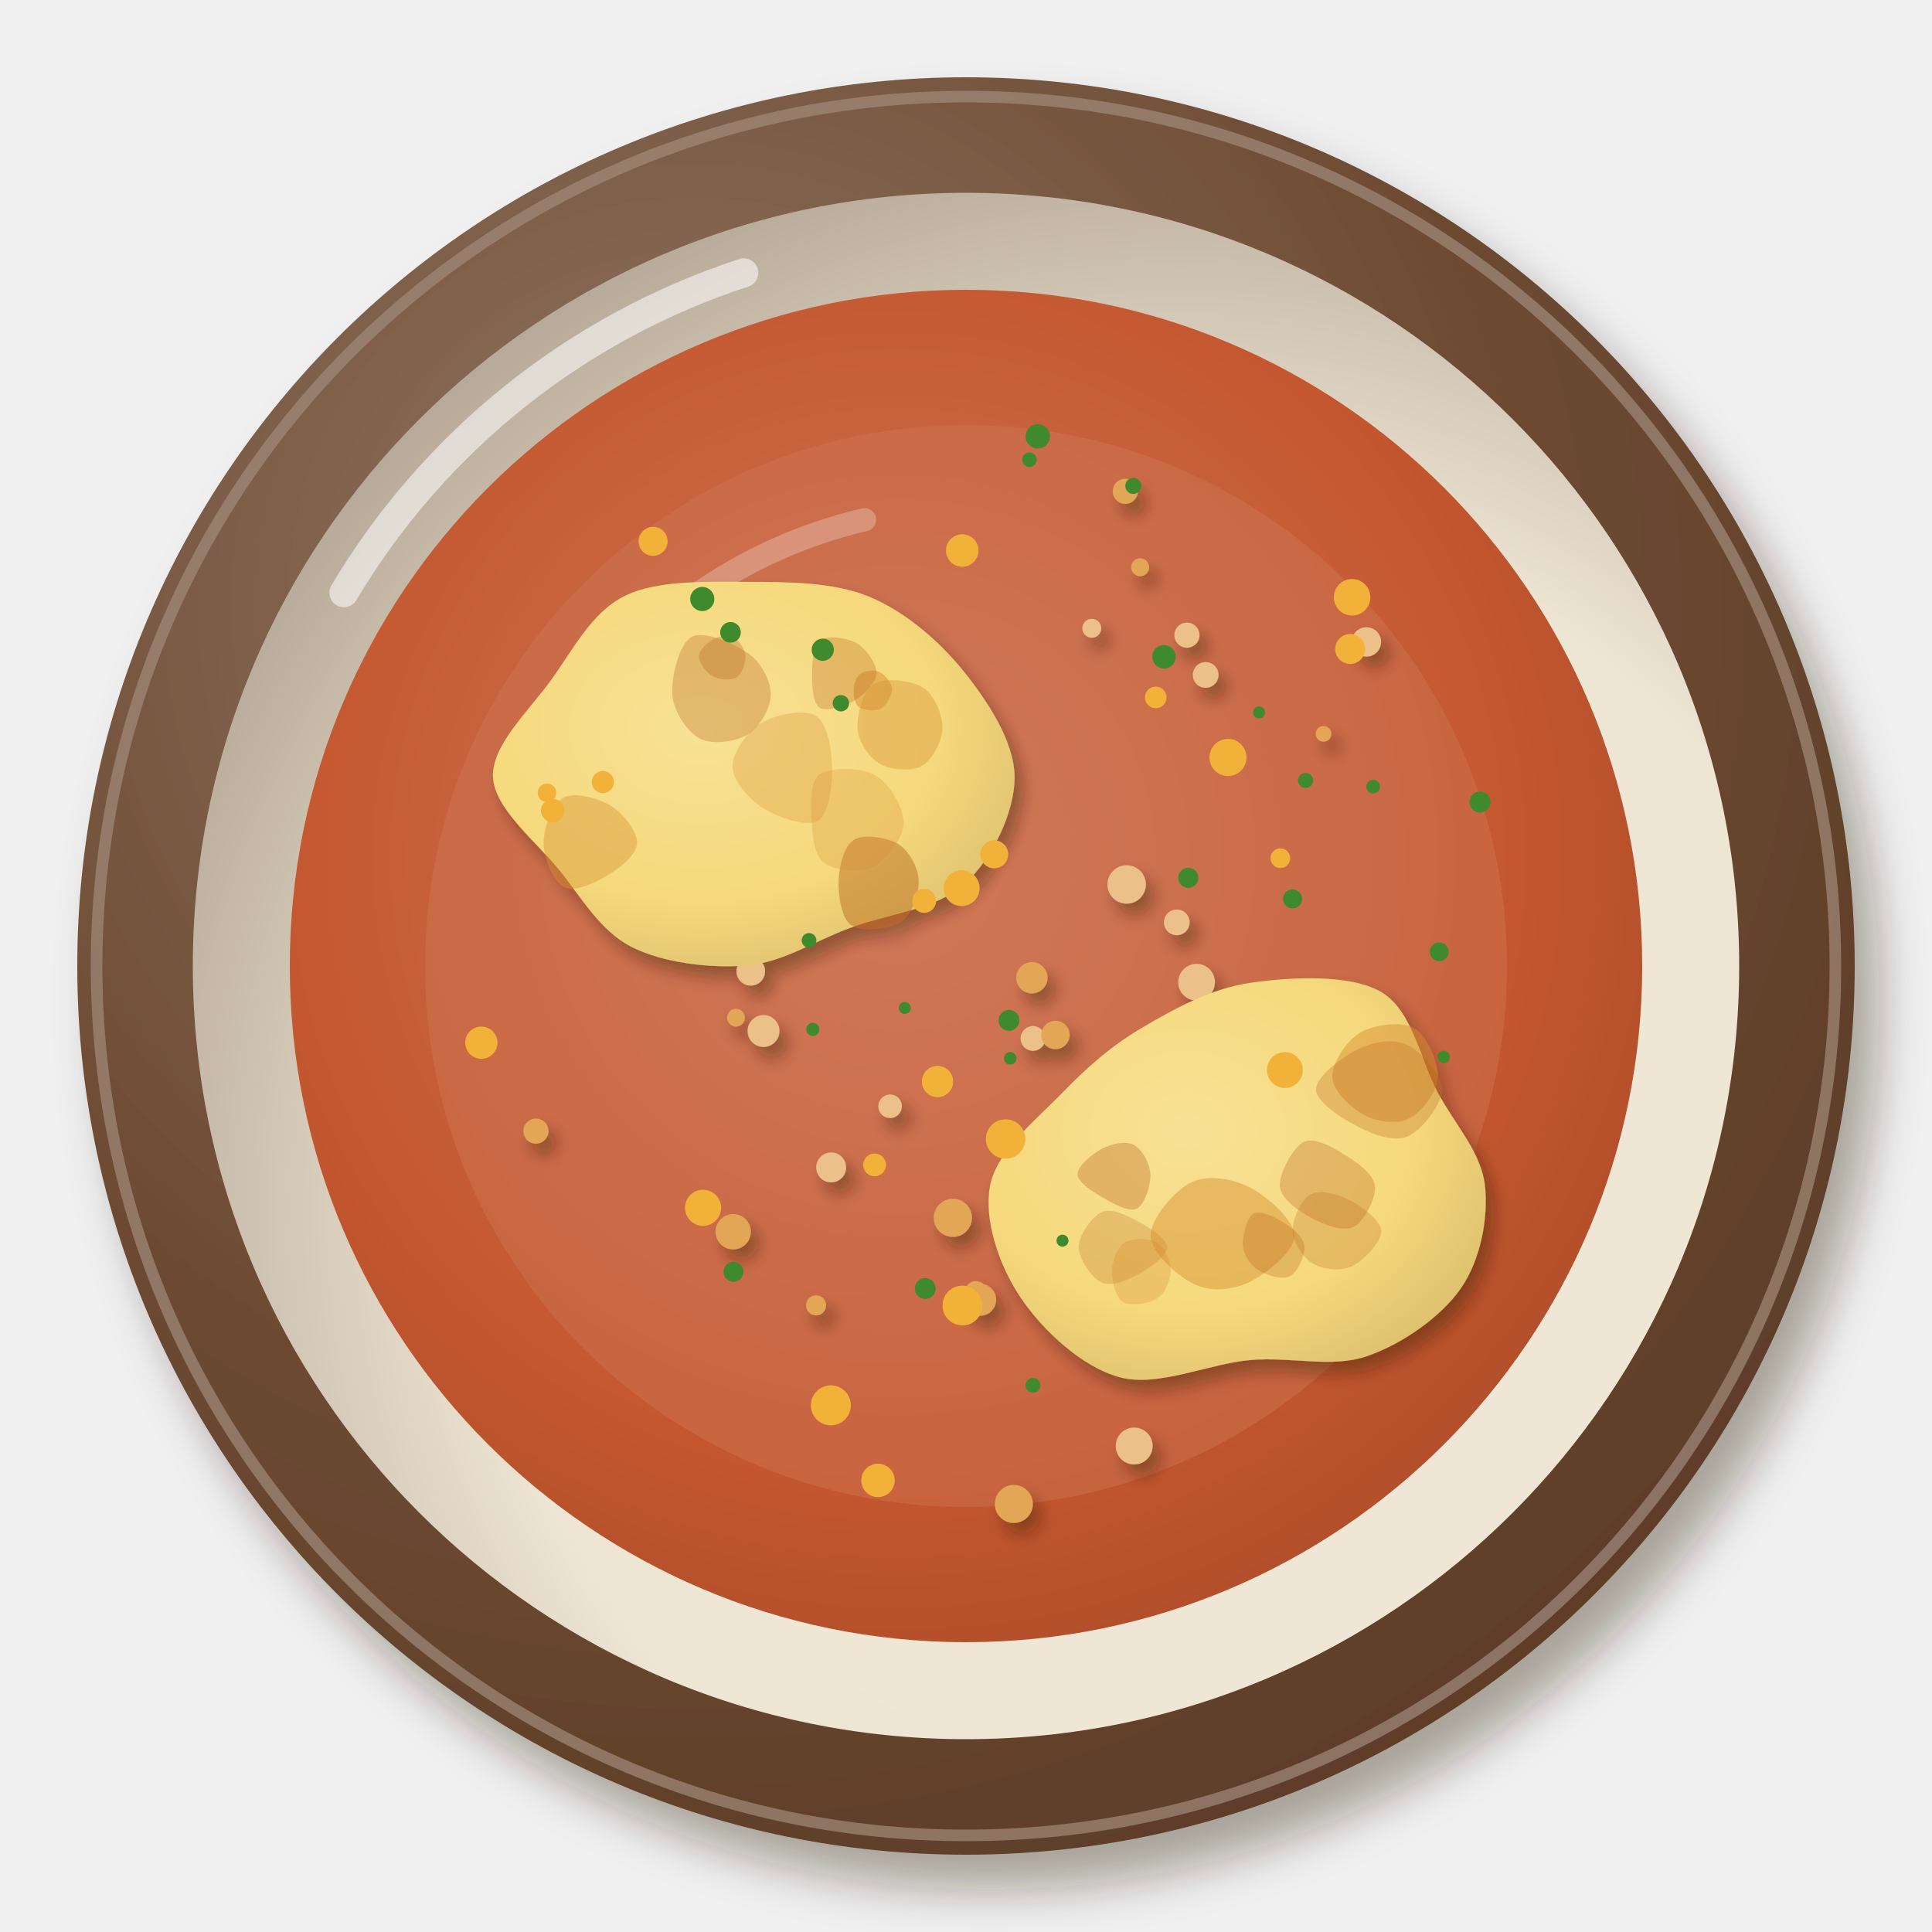
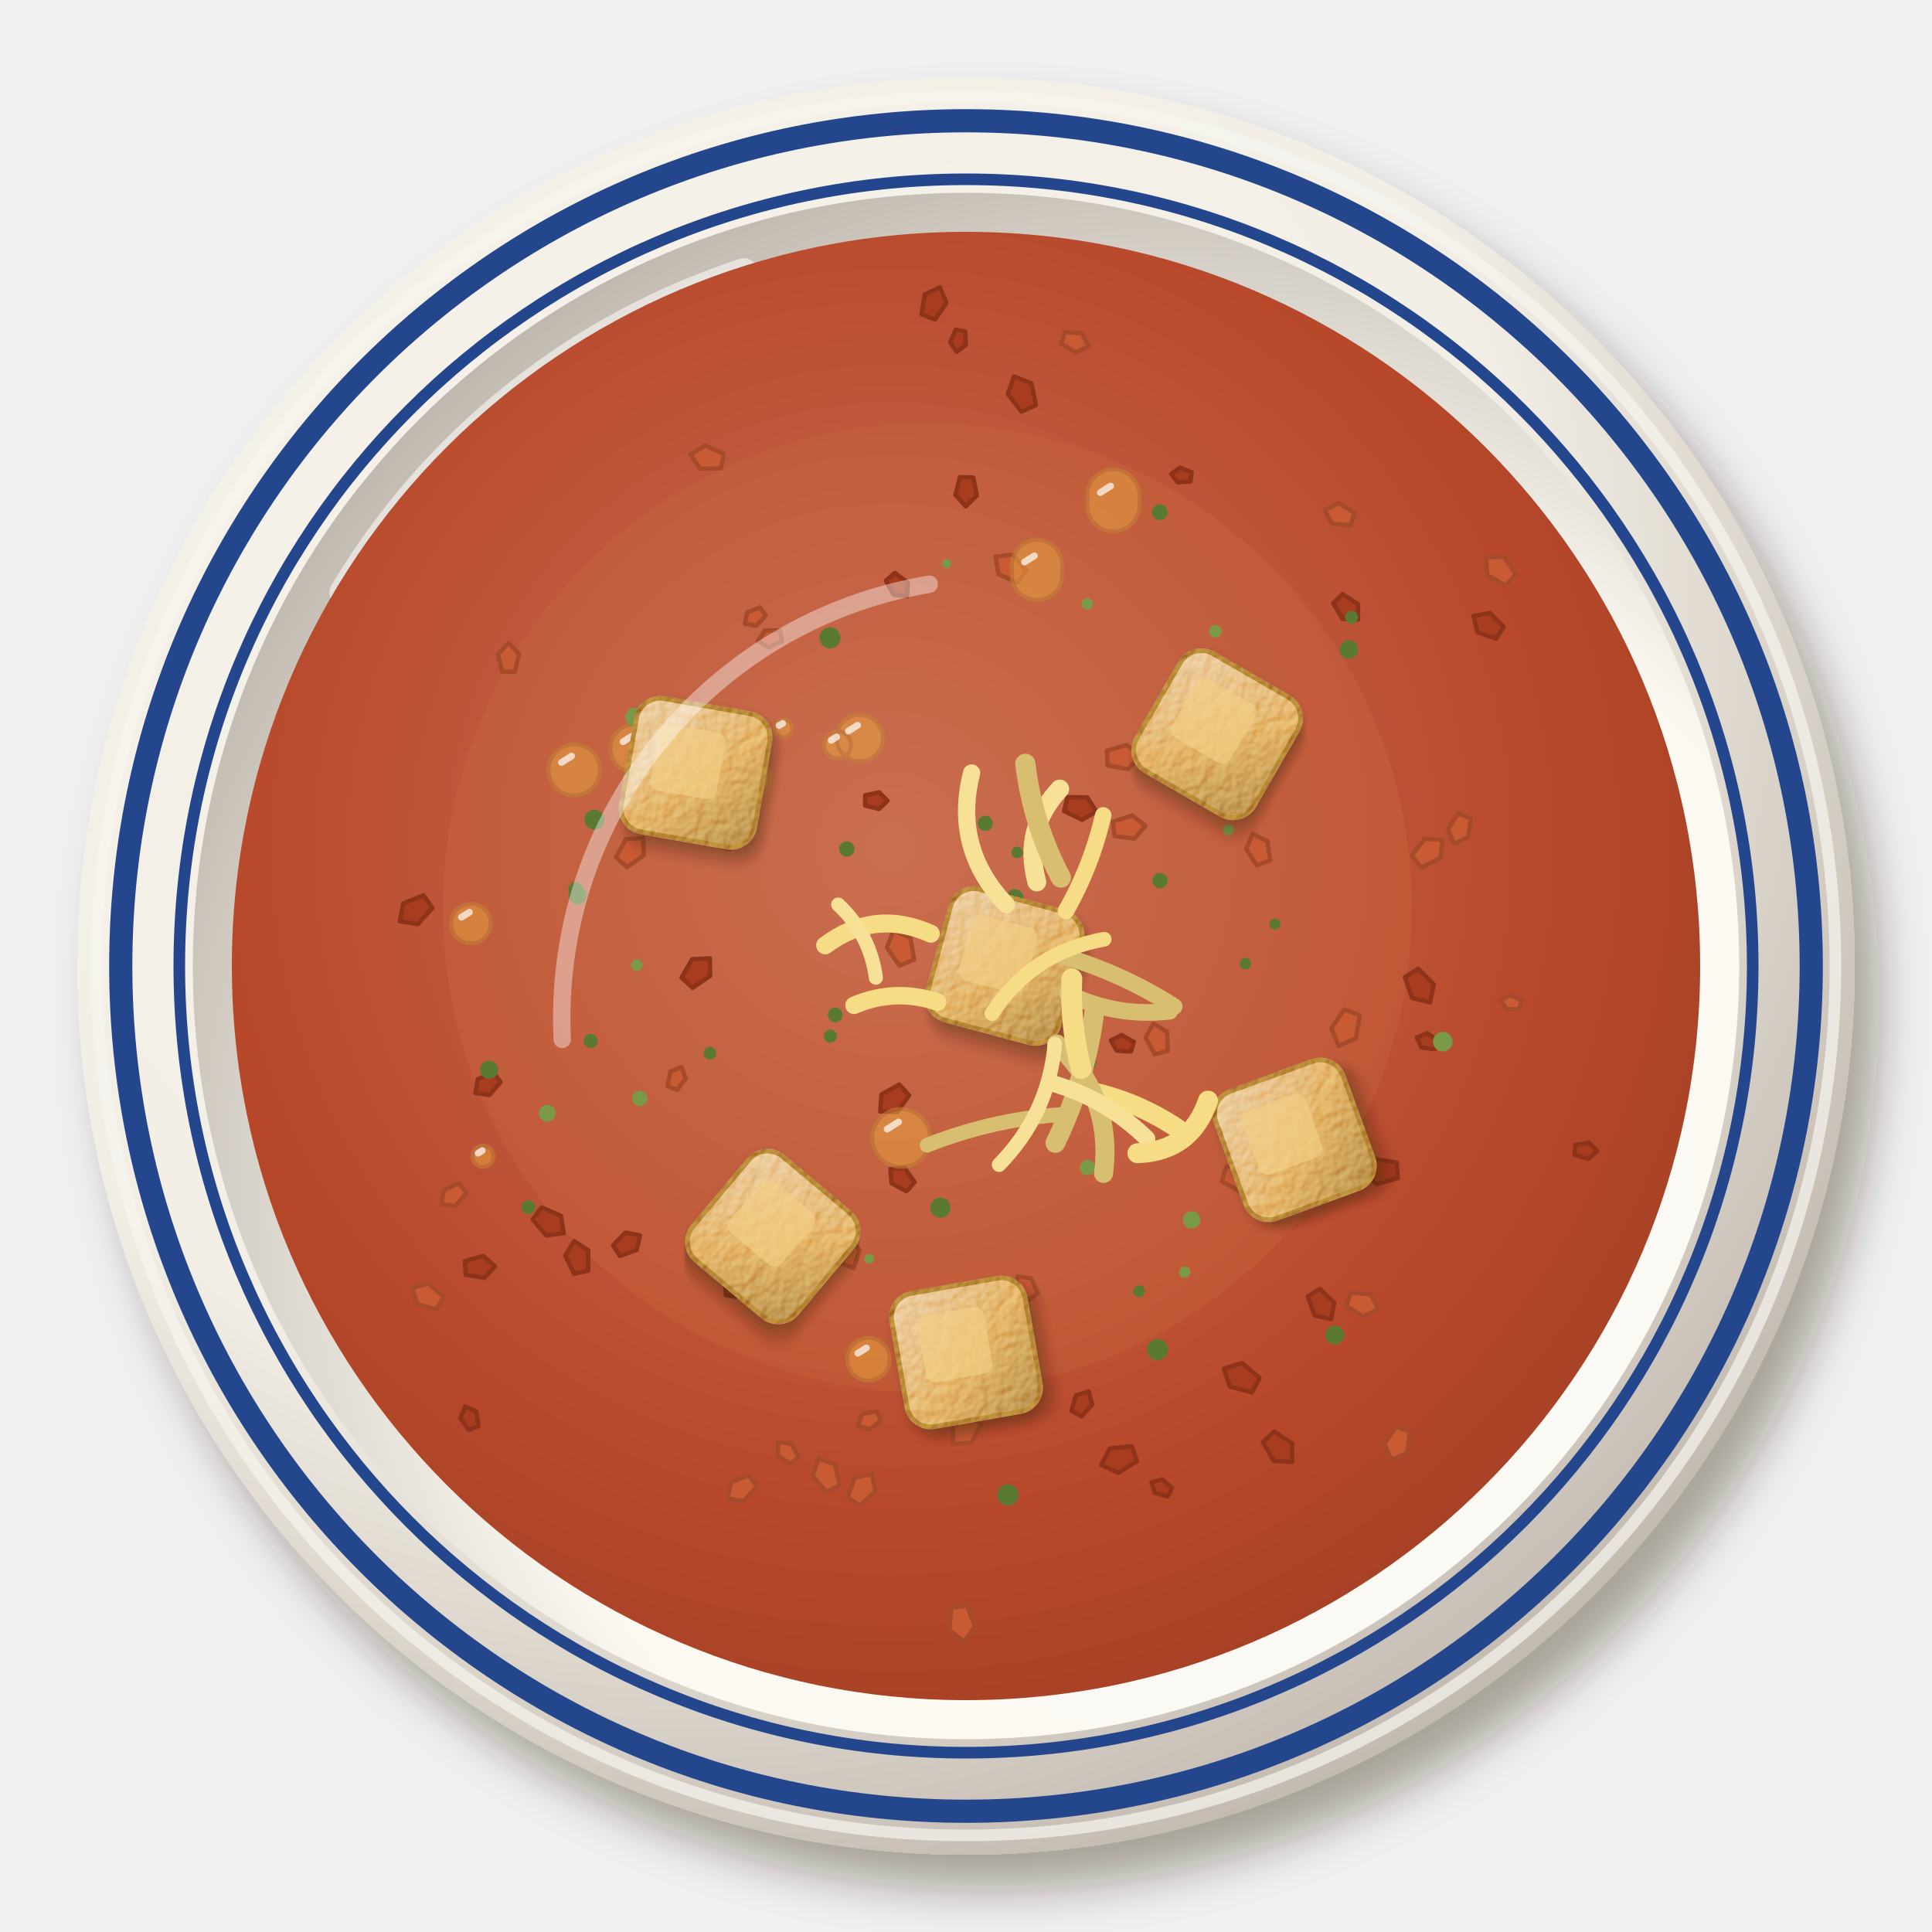
<svg xmlns="http://www.w3.org/2000/svg" viewBox="0 0 200 200" width="400" height="400">
  <defs>
    <filter id="tr_tarhana-1" x="-30%" y="-30%" width="160%" height="160%">
      <feDropShadow dx="2.52" dy="3.6" stdDeviation="2.34" flood-color="#2b1607" flood-opacity=".36" />
    </filter>
    <radialGradient id="tr_tarhana-2" cx="0.35" cy="0.3" r=".75">
-       <stop offset="0" stop-color="#927866" />
-       <stop offset=".6" stop-color="#6e4b33" />
-       <stop offset="1" stop-color="#5d3d28" />
+       <stop offset="0" stop-color="#f6f3ec" />
+       <stop offset=".6" stop-color="#f3efe6" />
+       <stop offset="1" stop-color="#c1b8ae" />
    </radialGradient>
    <radialGradient id="tr_tarhana-3" cx="0.64" cy="0.66" r=".75">
-       <stop offset="0" stop-color="#f1e8d8" />
-       <stop offset=".6" stop-color="#efe5d3" />
-       <stop offset="1" stop-color="#b0a291" />
+       <stop offset="0" stop-color="#fbfaf4" />
+       <stop offset=".6" stop-color="#fbf9f2" />
+       <stop offset="1" stop-color="#b8b0a6" />
    </radialGradient>
    <radialGradient id="tr_tarhana-4" cx="0.45" cy="0.42" r=".75">
-       <stop offset="0" stop-color="#d17c5d" />
-       <stop offset=".6" stop-color="#c4572f" />
-       <stop offset="1" stop-color="#9e4625" />
+       <stop offset="0" stop-color="#c87059" />
+       <stop offset=".6" stop-color="#b8482a" />
+       <stop offset="1" stop-color="#953b21" />
    </radialGradient>
    <filter id="tr_tarhana-5" x="-30%" y="-30%" width="160%" height="160%">
-       <feDropShadow dx="0.84" dy="1.2" stdDeviation="0.78" flood-color="#2b1607" flood-opacity=".36" />
+       <feDropShadow dx="0.7" dy="1" stdDeviation="0.65" flood-color="#2b1607" flood-opacity=".36" />
    </filter>
-     <radialGradient id="tr_tarhana-6" cx="0.4" cy="0.38" r=".75">
-       <stop offset="0" stop-color="#f8e196" />
-       <stop offset=".6" stop-color="#f6d97c" />
-       <stop offset="1" stop-color="#d7bb6a" />
-     </radialGradient>
+     <filter id="tr_tarhana-6" x="-10%" y="-10%" width="120%" height="120%">
+       <feTurbulence type="fractalNoise" baseFrequency="0.9" numOctaves="2" seed="7" result="n" />
+       <feDiffuseLighting in="n" surfaceScale="2.2" lighting-color="#fff" result="l">
+         <feDistantLight azimuth="225" elevation="48" />
+       </feDiffuseLighting>
+       <feComposite in="l" in2="SourceAlpha" operator="in" result="m" />
+       <feBlend in="m" in2="SourceGraphic" mode="soft-light" result="b" />
+       <feComposite in="b" in2="SourceAlpha" operator="in" />
+     </filter>
+     <linearGradient id="tr_tarhana-7" x1="0" y1="0" x2="1" y2="1">
+       <stop offset="0" stop-color="#e8c189" />
+       <stop offset=".55" stop-color="#dca04a" />
+       <stop offset="1" stop-color="#a77636" />
+     </linearGradient>
  </defs>
  <g filter="url(#tr_tarhana-1)">
    <circle cx="100" cy="100" r="92" fill="url(#tr_tarhana-2)" />
  </g>
-   <circle cx="100" cy="100" r="90" fill="none" stroke="#a18a7a" stroke-width="1.2" opacity=".7" />
+   <circle cx="100" cy="100" r="90" fill="none" stroke="#f7f5ef" stroke-width="1.2" opacity=".7" />
  <circle cx="100" cy="100" r="80.04" fill="url(#tr_tarhana-3)" />
  <path d="M35.6,61.36 A75.44,75.44 0 0 1 77,28.24" stroke="#fff" stroke-width="3" fill="none" stroke-linecap="round" opacity=".55" />
-   <circle cx="100" cy="100" r="70" fill="url(#tr_tarhana-4)" opacity="1" />
-   <path d="M56.6,79 A50.4,50.4 0 0 1 89.5,53.8" stroke="#fff" stroke-width="2.4" fill="none" stroke-linecap="round" opacity=".45" />
-   <circle cx="100" cy="100" r="56" fill="#cf7554" opacity=".45" />
-   <g filter="url(#tr_tarhana-5)">
-     <circle cx="104.95" cy="155.69" r="1.97" fill="#e2a656" />
-     <circle cx="101.46" cy="134.55" r="1.66" fill="#e2a656" />
-     <circle cx="117.41" cy="149.69" r="1.91" fill="#ebc189" />
-     <circle cx="98.64" cy="126.07" r="1.98" fill="#e2a656" />
-     <circle cx="112.27" cy="138.67" r="1.4" fill="#ebc189" />
-     <circle cx="84.48" cy="135.13" r="1.04" fill="#e2a656" />
-     <circle cx="101.02" cy="133.78" r="1.16" fill="#e2a656" />
-     <circle cx="116.49" cy="50.86" r="1.3" fill="#e2a656" />
-     <circle cx="124.81" cy="69.87" r="1.33" fill="#ebc189" />
-     <circle cx="122.87" cy="65.75" r="1.3" fill="#ebc189" />
-     <circle cx="137.01" cy="75.97" r="0.81" fill="#e2a656" />
-     <circle cx="118.03" cy="58.72" r="0.93" fill="#e2a656" />
-     <circle cx="113.02" cy="65.04" r="0.98" fill="#ebc189" />
-     <circle cx="141.45" cy="66.45" r="1.52" fill="#ebc189" />
-     <circle cx="77.72" cy="100.55" r="1.48" fill="#ebc189" />
-     <circle cx="86.04" cy="120.85" r="1.55" fill="#ebc189" />
-     <circle cx="55.48" cy="117.09" r="1.3" fill="#e2a656" />
-     <circle cx="79.04" cy="106.73" r="1.65" fill="#ebc189" />
-     <circle cx="76.19" cy="105.35" r="0.92" fill="#e2a656" />
-     <circle cx="75.9" cy="127.51" r="1.83" fill="#e2a656" />
-     <circle cx="92.14" cy="114.52" r="1.22" fill="#ebc189" />
-     <circle cx="116.63" cy="91.56" r="1.99" fill="#ebc189" />
-     <circle cx="106.93" cy="107.5" r="1.28" fill="#ebc189" />
-     <circle cx="89.16" cy="81.16" r="1.69" fill="#e2a656" />
-     <circle cx="109.26" cy="107.14" r="1.47" fill="#e2a656" />
-     <circle cx="123.87" cy="101.68" r="1.9" fill="#ebc189" />
-     <circle cx="106.82" cy="101.22" r="1.62" fill="#e2a656" />
-     <circle cx="121.82" cy="95.48" r="1.33" fill="#ebc189" />
-     <path transform="translate(77.29 80.42)" d="M27.74,0C27.76,3.68 25.43,8.47 22.58,11.08C19.73,13.69 14.4,14.25 10.64,15.66C6.87,17.07 3.76,19.2 0,19.52C-3.76,19.85 -8.7,19.25 -11.94,17.59C-15.19,15.92 -17.09,12.49 -19.47,9.56C-21.86,6.63 -26.13,3.25 -26.26,0C-26.4,-3.25 -22.55,-6.84 -20.29,-9.96C-18.03,-13.07 -16.08,-16.99 -12.7,-18.69C-9.31,-20.4 -4.23,-20.19 0,-20.19C4.23,-20.18 8.94,-20.19 12.67,-18.66C16.41,-17.12 19.89,-14.1 22.41,-11C24.92,-7.89 27.71,-3.68 27.74,0Z" fill="url(#tr_tarhana-6)" />
-     <path transform="translate(90.01 71.3)" d="M2.34,0C2.37,0.63 1.75,1.73 1.18,2.04C0.61,2.36 -0.63,2.25 -1.1,1.9C-1.57,1.56 -1.67,0.58 -1.64,0C-1.6,-0.58 -1.35,-1.28 -0.91,-1.57C-0.47,-1.86 0.47,-2.01 1.01,-1.75C1.55,-1.49 2.31,-0.63 2.34,0Z" fill="#d48a2c" opacity="0.49" />
-     <path transform="translate(90.84 91.14)" d="M4.26,0C4.31,1.34 3.62,3.49 2.46,4.26C1.3,5.04 -1.61,5.37 -2.69,4.66C-3.77,3.95 -4.07,1.48 -4.03,0C-3.98,-1.48 -3.46,-3.59 -2.43,-4.21C-1.4,-4.84 1.05,-4.45 2.17,-3.75C3.28,-3.05 4.21,-1.34 4.26,0Z" fill="#b8651c" opacity="0.46" />
-     <path transform="translate(75.01 67.97)" d="M2.16,0C2.19,0.67 1.8,1.8 1.24,2.15C0.68,2.49 -0.54,2.42 -1.19,2.06C-1.84,1.7 -2.68,0.65 -2.66,0C-2.64,-0.65 -1.7,-1.56 -1.08,-1.87C-0.45,-2.18 0.54,-2.18 1.08,-1.87C1.62,-1.56 2.14,-0.67 2.16,0Z" fill="#b8651c" opacity="0.32" />
-     <path transform="translate(61.05 87.28)" d="M4.9,0C4.85,1.19 3.16,2.54 1.91,3.3C0.65,4.06 -1.52,5.11 -2.63,4.56C-3.74,4.01 -4.76,1.54 -4.77,0C-4.79,-1.54 -3.88,-4.07 -2.72,-4.71C-1.55,-5.35 0.95,-4.63 2.22,-3.85C3.49,-3.06 4.95,-1.19 4.9,0Z" fill="#d48a2c" opacity="0.39" />
-     <path transform="translate(75.08 71.93)" d="M4.71,0C4.69,1.39 3.58,3.33 2.36,4.09C1.14,4.84 -1.31,5.21 -2.62,4.53C-3.92,3.85 -5.34,1.76 -5.48,0C-5.62,-1.76 -4.79,-5.31 -3.47,-6.01C-2.15,-6.72 1.09,-5.24 2.45,-4.24C3.81,-3.24 4.72,-1.39 4.71,0Z" fill="#b8651c" opacity="0.32" />
-     <path transform="translate(93.14 75.38)" d="M4.42,0C4.4,1.35 3.35,3.31 2.26,3.92C1.17,4.53 -1.01,4.32 -2.12,3.67C-3.22,3.01 -4.28,1.38 -4.37,0C-4.46,-1.38 -3.78,-3.89 -2.65,-4.59C-1.52,-5.29 1.24,-4.95 2.42,-4.19C3.6,-3.42 4.45,-1.35 4.42,0Z" fill="#d48a2c" opacity="0.37" />
-     <path transform="translate(87.71 85.24)" d="M5.85,0C5.8,1.59 3.98,3.83 2.61,4.52C1.24,5.2 -1.32,4.86 -2.37,4.1C-3.41,3.35 -3.57,1.52 -3.66,0C-3.75,-1.52 -3.99,-4.19 -2.9,-5.03C-1.81,-5.86 1.43,-5.84 2.89,-5C4.34,-4.16 5.89,-1.59 5.85,0Z" fill="#d48a2c" opacity="0.26" />
-     <path transform="translate(86.9 69.71)" d="M3.84,0C3.8,0.98 2.58,2.18 1.6,2.78C0.62,3.37 -1.31,4.01 -2.05,3.55C-2.79,3.08 -2.84,1.17 -2.83,0C-2.82,-1.17 -2.76,-2.93 -1.99,-3.45C-1.22,-3.97 0.82,-3.68 1.8,-3.11C2.77,-2.53 3.87,-0.98 3.84,0Z" fill="#b8651c" opacity="0.3" />
-     <path transform="translate(81.43 79.36)" d="M4.7,0C4.73,1.81 4.43,4.89 3.23,5.6C2.04,6.31 -1,5.21 -2.47,4.28C-3.94,3.35 -5.58,1.47 -5.6,0C-5.62,-1.47 -4.05,-3.65 -2.61,-4.52C-1.17,-5.4 1.82,-6.01 3.03,-5.25C4.25,-4.5 4.66,-1.81 4.7,0Z" fill="#d48a2c" opacity="0.28" />
-     <path transform="translate(129.43 122.65)" d="M24.28,0C24.68,3.37 23.85,7.75 21.81,10.7C19.78,13.66 15.69,16.51 12.05,17.75C8.42,18.99 4.26,17.78 0,18.14C-4.26,18.5 -9.57,21 -13.53,19.92C-17.49,18.84 -21.55,14.99 -23.78,11.67C-26.02,8.35 -27.65,3.54 -26.92,0C-26.2,-3.54 -22.08,-6.82 -19.44,-9.54C-16.81,-12.26 -14.33,-14.43 -11.09,-16.33C-7.85,-18.22 -4.11,-20.3 0,-20.91C4.11,-21.51 10.32,-21.85 13.55,-19.96C16.79,-18.06 17.63,-12.86 19.42,-9.53C21.21,-6.21 23.88,-3.37 24.28,0Z" fill="url(#tr_tarhana-6)" />
-     <path transform="translate(143.39 111.54)" d="M5.44,0C5.36,1.56 3.74,3.62 2.46,4.26C1.18,4.91 -0.9,4.57 -2.23,3.86C-3.55,3.14 -5.4,1.41 -5.47,0C-5.55,-1.41 -4.06,-3.74 -2.65,-4.6C-1.25,-5.45 1.61,-5.89 2.96,-5.12C4.31,-4.36 5.53,-1.56 5.44,0Z" fill="#d48a2c" opacity="0.45" />
-     <path transform="translate(116.14 129.1)" d="M4.68,0C4.69,0.93 2.77,2.23 1.64,2.84C0.51,3.45 -1.09,4.14 -2.11,3.66C-3.13,3.19 -4.48,1.21 -4.48,0C-4.48,-1.21 -3.1,-3.17 -2.09,-3.62C-1.08,-4.07 0.44,-3.32 1.57,-2.71C2.69,-2.11 4.67,-0.93 4.68,0Z" fill="#b8651c" opacity="0.25" />
-     <path transform="translate(143 112.79)" d="M6.25,0C6.27,1.58 4.2,4.16 2.78,4.82C1.36,5.47 -0.68,4.73 -2.27,3.93C-3.86,3.13 -6.75,1.35 -6.77,0C-6.8,-1.35 -3.99,-3.41 -2.41,-4.18C-0.84,-4.95 1.23,-5.33 2.68,-4.63C4.12,-3.94 6.23,-1.58 6.25,0Z" fill="#b8651c" opacity="0.3" />
-     <path transform="translate(115.64 121.56)" d="M3.45,0C3.5,1.1 2.86,3.14 2.05,3.55C1.24,3.96 -0.39,3.04 -1.42,2.45C-2.44,1.86 -4.08,0.85 -4.1,0C-4.12,-0.85 -2.51,-2.15 -1.54,-2.66C-0.56,-3.17 0.92,-3.48 1.75,-3.03C2.58,-2.59 3.4,-1.1 3.45,0Z" fill="#b8651c" opacity="0.35" />
-     <path transform="translate(126.54 127.97)" d="M7.46,0C7.44,1.63 4.47,3.93 2.75,4.77C1.03,5.6 -1.18,5.78 -2.88,4.98C-4.57,4.19 -7.37,1.76 -7.43,0C-7.48,-1.76 -4.94,-4.75 -3.22,-5.58C-1.5,-6.42 1.11,-5.95 2.9,-5.02C4.68,-4.09 7.49,-1.63 7.46,0Z" fill="#d48a2c" opacity="0.44" />
-     <path transform="translate(131.78 129.03)" d="M3.26,0C3.34,0.9 2.56,2.65 1.77,3.07C0.99,3.49 -0.63,3.01 -1.44,2.5C-2.26,1.99 -3.02,0.99 -3.11,0C-3.2,-0.99 -2.72,-3.04 -1.98,-3.43C-1.24,-3.81 0.47,-2.89 1.34,-2.32C2.22,-1.75 3.19,-0.9 3.26,0Z" fill="#b8651c" opacity="0.3" />
-     <path transform="translate(137.73 122.85)" d="M4.61,0C4.71,1.21 3.48,3.6 2.39,4.15C1.31,4.69 -0.62,3.97 -1.89,3.28C-3.17,2.59 -5.1,1.32 -5.24,0C-5.37,-1.32 -3.87,-4.15 -2.7,-4.67C-1.52,-5.19 0.58,-3.88 1.79,-3.11C3.01,-2.33 4.51,-1.21 4.61,0Z" fill="#b8651c" opacity="0.31" />
-     <path transform="translate(118.13 131.48)" d="M3.06,0C3.06,0.96 2.51,2.37 1.69,2.92C0.86,3.47 -1.11,3.77 -1.9,3.29C-2.68,2.8 -3.06,1.03 -3.02,0C-2.98,-1.03 -2.44,-2.4 -1.66,-2.87C-0.88,-3.35 0.86,-3.33 1.64,-2.85C2.43,-2.37 3.05,-0.96 3.06,0Z" fill="#d48a2c" opacity="0.28" />
-     <path transform="translate(137.82 127.44)" d="M5.17,0C5.21,1.15 3.29,3.09 2.11,3.65C0.92,4.21 -0.92,3.96 -1.93,3.35C-2.95,2.74 -3.95,1.19 -4,0C-4.04,-1.19 -3.16,-3.25 -2.18,-3.78C-1.21,-4.32 0.64,-3.85 1.86,-3.22C3.09,-2.59 5.13,-1.15 5.17,0Z" fill="#b8651c" opacity="0.26" />
+   <circle cx="100" cy="100" r="87.5" fill="none" stroke="#23468c" stroke-width="2.4" />
+   <circle cx="100" cy="100" r="81.44" fill="none" stroke="#23468c" stroke-width="1.2" />
+   <circle cx="100" cy="100" r="76" fill="url(#tr_tarhana-4)" opacity="1" />
+   <circle cx="96" cy="94" r="50.16" fill="#cc6a3e" opacity="0.3" />
+   <path d="M112.7,35.81L111.38,36.48L109.85,35.59L110.22,34.38L111.99,34.51ZM80.54,149.33L81.87,149.41L82.67,150.78L81.83,151.56L80.52,150.66ZM77.11,64.58L77.34,63.4L78.68,62.87L79.27,63.72L78.3,64.78ZM84.72,150.98L86.45,151.62L86.94,153.78L85.51,154.47L84.14,152.74ZM99.8,169.94L98.28,168.75L98.46,166.45L100.11,166.21L100.93,168.37ZM144.04,151.14L143.32,149.48L144.51,147.67L145.97,148.21L145.68,150.36ZM78.46,66.37L79.17,65.27L80.72,65.26L80.98,66.35L79.59,67.03ZM155.36,103.57L156.3,102.99L157.49,103.54L157.3,104.47L155.98,104.48ZM88.36,131.27L86.54,130.58L86.04,128.3L87.55,127.58L88.99,129.42ZM101.55,98.19L100.65,97.58L100.67,96.27L101.59,96.07L102.14,97.26ZM66.58,86.74L66.65,88.53L64.91,89.77L63.76,88.75L64.79,86.88ZM119.38,105.96L120.8,106.8L120.9,108.77L119.54,109.15L118.6,107.42ZM150.53,87.35L149.87,85.86L150.94,84.22L152.26,84.71L152,86.64ZM129.66,86.34L131.2,87.07L131.48,89.07L130.12,89.59L129,87.91ZM45.72,124.67L45.93,123.22L47.51,122.49L48.28,123.47L47.17,124.82ZM142.69,135.51L141.15,136.28L139.37,135.23L139.82,133.82L141.87,133.99ZM103.06,57.64L104.86,57.42L106.26,59.07L105.33,60.32L103.35,59.44ZM137.12,52.79L138.57,52.08L140.22,53.07L139.8,54.38L137.88,54.21ZM98.69,149.48L98.65,147.65L100.44,146.41L101.59,147.46L100.52,149.36ZM70.55,110.46L70.99,111.64L70.1,112.85L69.11,112.42L69.39,110.94ZM90.28,152.58L90.61,154.37L89.03,155.87L87.73,155L88.5,152.97ZM105.36,132.13L106.73,132.34L107.44,133.85L106.49,134.58L105.21,133.52ZM121.34,73.86L121.92,72.7L123.46,72.53L123.83,73.58L122.52,74.4ZM118.01,78.29L116.78,79.62L114.65,79.25L114.57,77.71L116.64,77.11ZM75.32,155.13L75.64,153.47L77.51,152.7L78.35,153.88L77,155.39ZM153.85,57.68L155.69,57.65L156.93,59.46L155.86,60.62L153.96,59.52ZM131.17,80.43L129.24,79.9L128.51,77.63L129.98,76.75L131.62,78.48ZM92.51,96.34L94.25,97.1L94.63,99.34L93.12,99.97L91.81,98.11ZM52.64,66.56L53.73,67.69L53.31,69.53L51.96,69.53L51.55,67.7ZM75.76,84.58L76.58,86.11L75.58,87.94L74.15,87.53L74.25,85.46ZM138.57,108.28L137.82,106.44L139.17,104.48L140.75,105.11L140.39,107.46ZM42.67,133.34L44.35,132.87L45.91,134.24L45.2,135.56L43.2,135ZM118.57,85.5L117.43,86.82L115.37,86.55L115.22,85.07L117.2,84.41ZM88.79,147.55L89.26,146.37L90.75,146.07L91.2,147.06L89.99,147.98ZM149.33,86.96L149.12,88.8L147.15,89.8L146.14,88.58L147.48,86.83ZM71.49,47.07L72.99,46.11L74.93,46.99L74.63,48.48L72.5,48.54ZM130.11,122.56L128.43,123.41L126.48,122.29L126.95,120.75L129.19,120.91Z" fill="#c85a34" stroke="#a54b2a" stroke-width=".45" stroke-linejoin="round" />
+   <path d="M140.59,64.14L138.99,64.08L138,62.45L138.98,61.5L140.58,62.54ZM133.75,151.34L131.87,151.24L130.73,149.29L131.91,148.19L133.78,149.45ZM91.12,115.06L91.25,113.3L93.09,112.27L94.11,113.39L92.89,115.12ZM73.49,99.2L73.51,101.03L71.7,102.26L70.55,101.19L71.65,99.3ZM97.31,29.74L97.97,31.35L96.8,33.08L95.41,32.53L95.72,30.48ZM119.2,153.46L120.3,153.14L121.33,154.03L120.88,154.9L119.56,154.55ZM92.17,120.99L93.66,120.93L94.69,122.38L93.84,123.33L92.29,122.48ZM93.9,61.72L92.5,61.58L91.71,60.1L92.63,59.31L93.98,60.31ZM51.25,131.08L50.14,132.28L48.21,131.96L48.13,130.56L50,130.01ZM41.39,95.37L41.75,93.52L43.84,92.68L44.76,94L43.25,95.66ZM99.98,52.42L98.9,51.24L99.38,49.39L100.75,49.43L101.12,51.3ZM91.89,82.9L90.99,83.74L89.55,83.39L89.57,82.33L91.01,82.02ZM146.66,107.42L147.7,106.95L148.85,107.68L148.53,108.61L147.17,108.45ZM104.97,38.96L106.77,39.67L107.24,41.93L105.74,42.62L104.33,40.79ZM141.09,121.39L142.36,119.99L144.58,120.33L144.7,121.95L142.54,122.6ZM99.02,36.42L98.36,35.44L98.91,34.13L99.92,34.31L99.99,35.72ZM114,151.65L114.88,149.95L117.16,149.71L117.69,151.27L115.74,152.47ZM115,107.71L116.09,107.14L117.37,107.85L117.08,108.86L115.61,108.77ZM49.21,113.15L49.47,111.7L51.08,111.01L51.82,112.03L50.67,113.35ZM113.49,84L112.01,84.87L110.16,83.96L110.5,82.52L112.56,82.54ZM104.06,98.83L105.24,99.72L105.12,101.48L103.87,101.68L103.22,100.04ZM76.04,131.9L76.73,132.91L76.17,134.25L75.15,134.08L75.06,132.63ZM137.79,136.57L136.1,136.18L135.38,134.23L136.63,133.42L138.12,134.86ZM48.14,145.6L49.3,146.12L49.53,147.63L48.52,148.03L47.66,146.78ZM66.26,127.89L65.91,129.39L64.18,130.02L63.46,128.91L64.75,127.6ZM121.24,49.06L122.14,48.42L123.37,48.89L123.24,49.83L121.92,49.94ZM152.54,63.77L154.22,63.44L155.66,64.9L154.86,66.13L152.94,65.44ZM148.04,103.77L146.18,103.31L145.43,101.15L146.82,100.28L148.43,101.9ZM126.69,141.67L128.59,141.11L130.39,142.64L129.61,144.14L127.32,143.55ZM165.34,119.19L164.41,119.97L163.01,119.55L163.08,118.51L164.52,118.29ZM59.43,128.47L60.9,129.43L60.9,131.53L59.43,131.87L58.52,129.98ZM58.36,127.66L56.56,127.89L55.14,126.24L56.07,124.99L58.06,125.86ZM112.71,144.04L113.07,145.39L111.96,146.63L110.91,146.05L111.38,144.45Z" fill="#a83c1e" stroke="#8c3319" stroke-width=".45" stroke-linejoin="round" />
+   <path d="M88.1,77.1a1.4,1.4 0 1 0 -2.8,0a1.4,1.4 0 1 0 2.8,0M50.8,95.6a2,2 0 1 0 -4.1,0a2,2 0 1 0 4.1,0M92.1,140.7a2.2,2.2 0 1 0 -4.4,0a2.2,2.2 0 1 0 4.4,0M117.9,51.8a2.7,2.7 0 1 0 -5.3,0a2.7,2.7 0 1 0 5.3,0M91.4,76.4a2.4,2.4 0 1 0 -4.8,0a2.4,2.4 0 1 0 4.8,0M51.1,119.7a1.1,1.1 0 1 0 -2.2,0a1.1,1.1 0 1 0 2.2,0M79.7,80.5a2.4,2.4 0 1 0 -4.8,0a2.4,2.4 0 1 0 4.8,0M62.1,79.7a2.6,2.6 0 1 0 -5.3,0a2.6,2.6 0 1 0 5.3,0M109.9,59a2.6,2.6 0 1 0 -5.1,0a2.6,2.6 0 1 0 5.1,0M96.3,117.8a3,3 0 1 0 -6,0a3,3 0 1 0 6,0M68.2,77.5a2.5,2.5 0 1 0 -5,0a2.5,2.5 0 1 0 5,0M82,75.4a0.9,0.9 0 1 0 -1.8,0a0.9,0.9 0 1 0 1.8,0" fill="#e8a040" opacity="0.55" stroke="#c28434" stroke-width=".4" />
+   <path d="M86.05,76.64l0.56,-0.35M47.77,94.95l0.82,-0.51M88.8,140.09l0.89,-0.55M113.9,50.99l1.07,-0.67M87.82,75.68l0.96,-0.6M49.49,119.38l0.43,-0.27M76.1,79.76l0.96,-0.6M58.12,78.93l1.05,-0.66M106.05,58.18l1.03,-0.64M91.83,116.89l1.2,-0.75M64.5,76.78l0.99,-0.62M80.65,75.11l0.37,-0.23" stroke="#fff" stroke-width=".7" stroke-linecap="round" opacity=".7" />
+   <circle cx="54.7" cy="124.97" r="0.72" fill="#5a7a34" />
+   <circle cx="105.07" cy="92.94" r="0.89" fill="#5a7a34" />
+   <circle cx="87.66" cy="87.89" r="0.8" fill="#5a7a34" />
+   <circle cx="139.91" cy="63.91" r="0.67" fill="#5a7a34" />
+   <circle cx="61.14" cy="107.75" r="0.73" fill="#5a7a34" />
+   <circle cx="85.96" cy="107.27" r="0.68" fill="#5a7a34" />
+   <circle cx="120.09" cy="91.16" r="0.8" fill="#5a7a34" />
+   <circle cx="139.63" cy="67.24" r="0.96" fill="#5a7a34" />
+   <circle cx="131.98" cy="95.65" r="0.58" fill="#5a7a34" />
+   <circle cx="123.64" cy="68.68" r="0.96" fill="#5a7a34" />
+   <circle cx="105.29" cy="88.24" r="0.6" fill="#5a7a34" />
+   <circle cx="120.07" cy="53.03" r="0.82" fill="#5a7a34" />
+   <circle cx="73.5" cy="109.03" r="0.66" fill="#5a7a34" />
+   <circle cx="119.82" cy="139.71" r="1.09" fill="#5a7a34" />
+   <circle cx="85.76" cy="128.97" r="1.03" fill="#5a7a34" />
+   <circle cx="75.81" cy="129.72" r="0.86" fill="#5a7a34" />
+   <circle cx="138.17" cy="138.2" r="0.98" fill="#5a7a34" />
+   <circle cx="61.54" cy="84.85" r="1.03" fill="#5a7a34" />
+   <circle cx="85.92" cy="66.03" r="1.09" fill="#5a7a34" />
+   <circle cx="117.9" cy="133.66" r="0.62" fill="#5a7a34" />
+   <circle cx="102" cy="85.23" r="0.79" fill="#5a7a34" />
+   <circle cx="112.68" cy="110.01" r="0.8" fill="#5a7a34" />
+   <circle cx="128.92" cy="99.75" r="0.6" fill="#5a7a34" />
+   <circle cx="50.63" cy="110.74" r="0.94" fill="#5a7a34" />
+   <circle cx="104.33" cy="154.75" r="1.11" fill="#5a7a34" />
+   <circle cx="59.59" cy="92.06" r="0.76" fill="#5a7a34" />
+   <circle cx="77.35" cy="75.77" r="0.63" fill="#5a7a34" />
+   <circle cx="86.46" cy="105.06" r="0.77" fill="#5a7a34" />
+   <circle cx="97.35" cy="125.01" r="1.05" fill="#5a7a34" />
+   <circle cx="59.78" cy="92.71" r="0.92" fill="#5a7a34" />
+   <circle cx="89.98" cy="130.31" r="0.51" fill="#7a9a48" />
+   <circle cx="149.36" cy="107.83" r="1.02" fill="#7a9a48" />
+   <circle cx="98.99" cy="143.88" r="0.84" fill="#7a9a48" />
+   <circle cx="127.15" cy="85.91" r="0.58" fill="#7a9a48" />
+   <circle cx="98" cy="58.34" r="0.48" fill="#7a9a48" />
+   <circle cx="112.55" cy="62.52" r="0.6" fill="#7a9a48" />
+   <circle cx="130.65" cy="74.3" r="0.5" fill="#7a9a48" />
+   <circle cx="112.57" cy="120.86" r="0.8" fill="#7a9a48" />
+   <circle cx="122.64" cy="131.69" r="0.59" fill="#7a9a48" />
+   <circle cx="66.22" cy="113.7" r="0.8" fill="#7a9a48" />
+   <circle cx="123.35" cy="126.28" r="0.9" fill="#7a9a48" />
+   <circle cx="125.81" cy="65.35" r="0.65" fill="#7a9a48" />
+   <circle cx="65.73" cy="74.24" r="0.99" fill="#7a9a48" />
+   <circle cx="56.65" cy="115.24" r="0.87" fill="#7a9a48" />
+   <circle cx="65.94" cy="99.91" r="0.59" fill="#7a9a48" />
+   <g transform="translate(72 80) rotate(10)">
+     <g filter="url(#tr_tarhana-5)">
+       <g filter="url(#tr_tarhana-6)">
+         <rect x="-7" y="-7" width="14" height="14" rx="2.5" fill="url(#tr_tarhana-7)" stroke="#a46a24" stroke-width=".5" />
+       </g>
+     </g>
+     <rect x="-4.5" y="-4.5" width="7" height="7" rx="1" fill="#f2cf86" opacity=".7" />
  </g>
-   <circle cx="132.54" cy="88.84" r="1.02" fill="#f2b23a" />
-   <circle cx="139.77" cy="67.18" r="1.55" fill="#f2b23a" />
-   <circle cx="57.22" cy="83.91" r="1.22" fill="#f2b23a" />
-   <circle cx="49.83" cy="107.94" r="1.67" fill="#f2b23a" />
-   <circle cx="56.62" cy="82.07" r="0.96" fill="#f2b23a" />
-   <circle cx="99.55" cy="91.94" r="1.86" fill="#f2b23a" />
-   <circle cx="95.67" cy="93.26" r="1.24" fill="#f2b23a" />
-   <circle cx="119.64" cy="72.2" r="1.12" fill="#f2b23a" />
-   <circle cx="104.1" cy="117.91" r="2.04" fill="#f2b23a" />
-   <circle cx="97.05" cy="111.96" r="1.62" fill="#f2b23a" />
-   <circle cx="90.89" cy="153.25" r="1.73" fill="#f2b23a" />
-   <circle cx="99.63" cy="135.15" r="2.06" fill="#f2b23a" />
-   <circle cx="72.78" cy="125.03" r="1.87" fill="#f2b23a" />
-   <circle cx="133.01" cy="110.77" r="1.86" fill="#f2b23a" />
-   <circle cx="99.61" cy="56.99" r="1.68" fill="#f2b23a" />
-   <circle cx="139.97" cy="61.83" r="1.89" fill="#f2b23a" />
-   <circle cx="102.92" cy="88.44" r="1.45" fill="#f2b23a" />
-   <circle cx="67.61" cy="56.04" r="1.5" fill="#f2b23a" />
-   <circle cx="62.41" cy="80.96" r="1.15" fill="#f2b23a" />
-   <circle cx="127.12" cy="78.41" r="1.92" fill="#f2b23a" />
-   <circle cx="90.54" cy="120.59" r="1.18" fill="#f2b23a" />
-   <circle cx="86.01" cy="145.48" r="2.07" fill="#f2b23a" />
-   <circle cx="149.45" cy="109.41" r="0.64" fill="#3f8a2c" />
-   <circle cx="95.78" cy="133.39" r="1.08" fill="#3f8a2c" />
-   <circle cx="148.99" cy="98.53" r="0.97" fill="#3f8a2c" />
-   <circle cx="87.05" cy="72.8" r="0.85" fill="#3f8a2c" />
-   <circle cx="109.99" cy="128.43" r="0.62" fill="#3f8a2c" />
-   <circle cx="83.75" cy="97.35" r="0.76" fill="#3f8a2c" />
-   <circle cx="104.45" cy="105.63" r="1.08" fill="#3f8a2c" />
-   <circle cx="107.43" cy="45.17" r="1.26" fill="#3f8a2c" />
-   <circle cx="85.17" cy="67.26" r="1.15" fill="#3f8a2c" />
-   <circle cx="123.01" cy="90.87" r="1.04" fill="#3f8a2c" />
-   <circle cx="84.14" cy="106.56" r="0.68" fill="#3f8a2c" />
-   <circle cx="72.7" cy="62.01" r="1.25" fill="#3f8a2c" />
-   <circle cx="93.66" cy="104.34" r="0.62" fill="#3f8a2c" />
-   <circle cx="142.15" cy="81.43" r="0.71" fill="#3f8a2c" />
-   <circle cx="75.93" cy="131.66" r="1.03" fill="#3f8a2c" />
-   <circle cx="75.62" cy="65.46" r="1.07" fill="#3f8a2c" />
-   <circle cx="133.81" cy="93.05" r="0.99" fill="#3f8a2c" />
-   <circle cx="153.21" cy="83.03" r="1.09" fill="#3f8a2c" />
-   <circle cx="104.58" cy="109.56" r="0.65" fill="#3f8a2c" />
-   <circle cx="106.93" cy="143.41" r="0.77" fill="#3f8a2c" />
-   <circle cx="120.5" cy="67.99" r="1.22" fill="#3f8a2c" />
-   <circle cx="107.65" cy="45.35" r="0.69" fill="#3f8a2c" />
-   <circle cx="106.57" cy="47.59" r="0.75" fill="#3f8a2c" />
-   <circle cx="135.15" cy="80.79" r="0.78" fill="#3f8a2c" />
-   <circle cx="117.32" cy="50.3" r="0.83" fill="#3f8a2c" />
-   <circle cx="130.34" cy="73.75" r="0.62" fill="#3f8a2c" />
+   <g transform="translate(126 76) rotate(30)">
+     <g filter="url(#tr_tarhana-5)">
+       <g filter="url(#tr_tarhana-6)">
+         <rect x="-7" y="-7" width="14" height="14" rx="2.5" fill="url(#tr_tarhana-7)" stroke="#a46a24" stroke-width=".5" />
+       </g>
+     </g>
+     <rect x="-4.5" y="-4.5" width="7" height="7" rx="1" fill="#f2cf86" opacity=".7" />
+   </g>
+   <g transform="translate(134 118) rotate(-20)">
+     <g filter="url(#tr_tarhana-5)">
+       <g filter="url(#tr_tarhana-6)">
+         <rect x="-7" y="-7" width="14" height="14" rx="2.5" fill="url(#tr_tarhana-7)" stroke="#a46a24" stroke-width=".5" />
+       </g>
+     </g>
+     <rect x="-4.5" y="-4.5" width="7" height="7" rx="1" fill="#f2cf86" opacity=".7" />
+   </g>
+   <g transform="translate(80 128) rotate(40)">
+     <g filter="url(#tr_tarhana-5)">
+       <g filter="url(#tr_tarhana-6)">
+         <rect x="-7" y="-7" width="14" height="14" rx="2.5" fill="url(#tr_tarhana-7)" stroke="#a46a24" stroke-width=".5" />
+       </g>
+     </g>
+     <rect x="-4.5" y="-4.5" width="7" height="7" rx="1" fill="#f2cf86" opacity=".7" />
+   </g>
+   <g transform="translate(104 100) rotate(15)">
+     <g filter="url(#tr_tarhana-5)">
+       <g filter="url(#tr_tarhana-6)">
+         <rect x="-7" y="-7" width="14" height="14" rx="2.5" fill="url(#tr_tarhana-7)" stroke="#a46a24" stroke-width=".5" />
+       </g>
+     </g>
+     <rect x="-4.5" y="-4.5" width="7" height="7" rx="1" fill="#f2cf86" opacity=".7" />
+   </g>
+   <g transform="translate(100 140) rotate(-10)">
+     <g filter="url(#tr_tarhana-5)">
+       <g filter="url(#tr_tarhana-6)">
+         <rect x="-7" y="-7" width="14" height="14" rx="2.5" fill="url(#tr_tarhana-7)" stroke="#a46a24" stroke-width=".5" />
+       </g>
+     </g>
+     <rect x="-4.5" y="-4.5" width="7" height="7" rx="1" fill="#f2cf86" opacity=".7" />
+   </g>
+   <path d="M111.31,112.68 Q117.14,113.6 122.02,116.9" stroke="#f6dc84" stroke-width="2" fill="none" stroke-linecap="round" />
+   <path d="M109.81,98.89 Q116.06,100.7 121.55,104.19" stroke="#d7be71" stroke-width="1.72" fill="none" stroke-linecap="round" />
+   <path d="M97.06,103.74 Q92.67,102.26 88.41,104.07" stroke="#f6dc84" stroke-width="1.81" fill="none" stroke-linecap="round" />
+   <path d="M109.7,81.68 Q105.85,85.83 107.33,91.3" stroke="#f7e196" stroke-width="1.95" fill="none" stroke-linecap="round" />
+   <path d="M110.59,115.33 Q103.03,115.76 95.98,118.55" stroke="#d7be71" stroke-width="1.53" fill="none" stroke-linecap="round" />
+   <path d="M113.32,104.54 Q112.44,111.77 109.25,118.32" stroke="#d7be71" stroke-width="2.04" fill="none" stroke-linecap="round" />
+   <path d="M109.39,108.07 Q115.23,113.53 114.24,121.47" stroke="#d7be71" stroke-width="1.97" fill="none" stroke-linecap="round" />
+   <path d="M114.3,97.23 Q106.84,98.58 102.68,104.92" stroke="#f6dc84" stroke-width="1.52" fill="none" stroke-linecap="round" />
+   <path d="M109.2,108.07 Q108.54,115.35 103.42,120.57" stroke="#f7e196" stroke-width="1.5" fill="none" stroke-linecap="round" />
+   <path d="M96.36,96.66 Q90.54,94.05 85.42,97.86" stroke="#f6dc84" stroke-width="1.86" fill="none" stroke-linecap="round" />
+   <path d="M106.14,79.07 Q106.89,85.3 109.82,90.85" stroke="#d7be71" stroke-width="2.09" fill="none" stroke-linecap="round" />
+   <path d="M86.77,93.64 Q90.07,96.73 90.67,101.21" stroke="#f7e196" stroke-width="1.46" fill="none" stroke-linecap="round" />
+   <path d="M110.46,102.81 Q115.5,105.32 121.08,104.68" stroke="#d7be71" stroke-width="1.73" fill="none" stroke-linecap="round" />
+   <path d="M100.58,80.02 Q98.61,87.82 104.16,93.64" stroke="#f7e196" stroke-width="1.79" fill="none" stroke-linecap="round" />
+   <path d="M110.96,101.32 Q110.75,106.04 111.91,110.62" stroke="#f6dc84" stroke-width="2.15" fill="none" stroke-linecap="round" />
+   <path d="M108.63,112.06 Q114.44,113.66 118.74,117.88" stroke="#f7e196" stroke-width="1.72" fill="none" stroke-linecap="round" />
+   <path d="M125.05,113.94 Q123.28,119.18 117.75,119.38" stroke="#f6dc84" stroke-width="2.07" fill="none" stroke-linecap="round" />
+   <path d="M114.2,84.41 Q113,89.64 110.34,94.31" stroke="#f6dc84" stroke-width="1.71" fill="none" stroke-linecap="round" />
+   <path d="M58.2,107.6 A45.6,45.6 0 0 1 96.2,60.48" stroke="#fff" stroke-width="1.8" fill="none" stroke-linecap="round" opacity="0.4" />
</svg>
